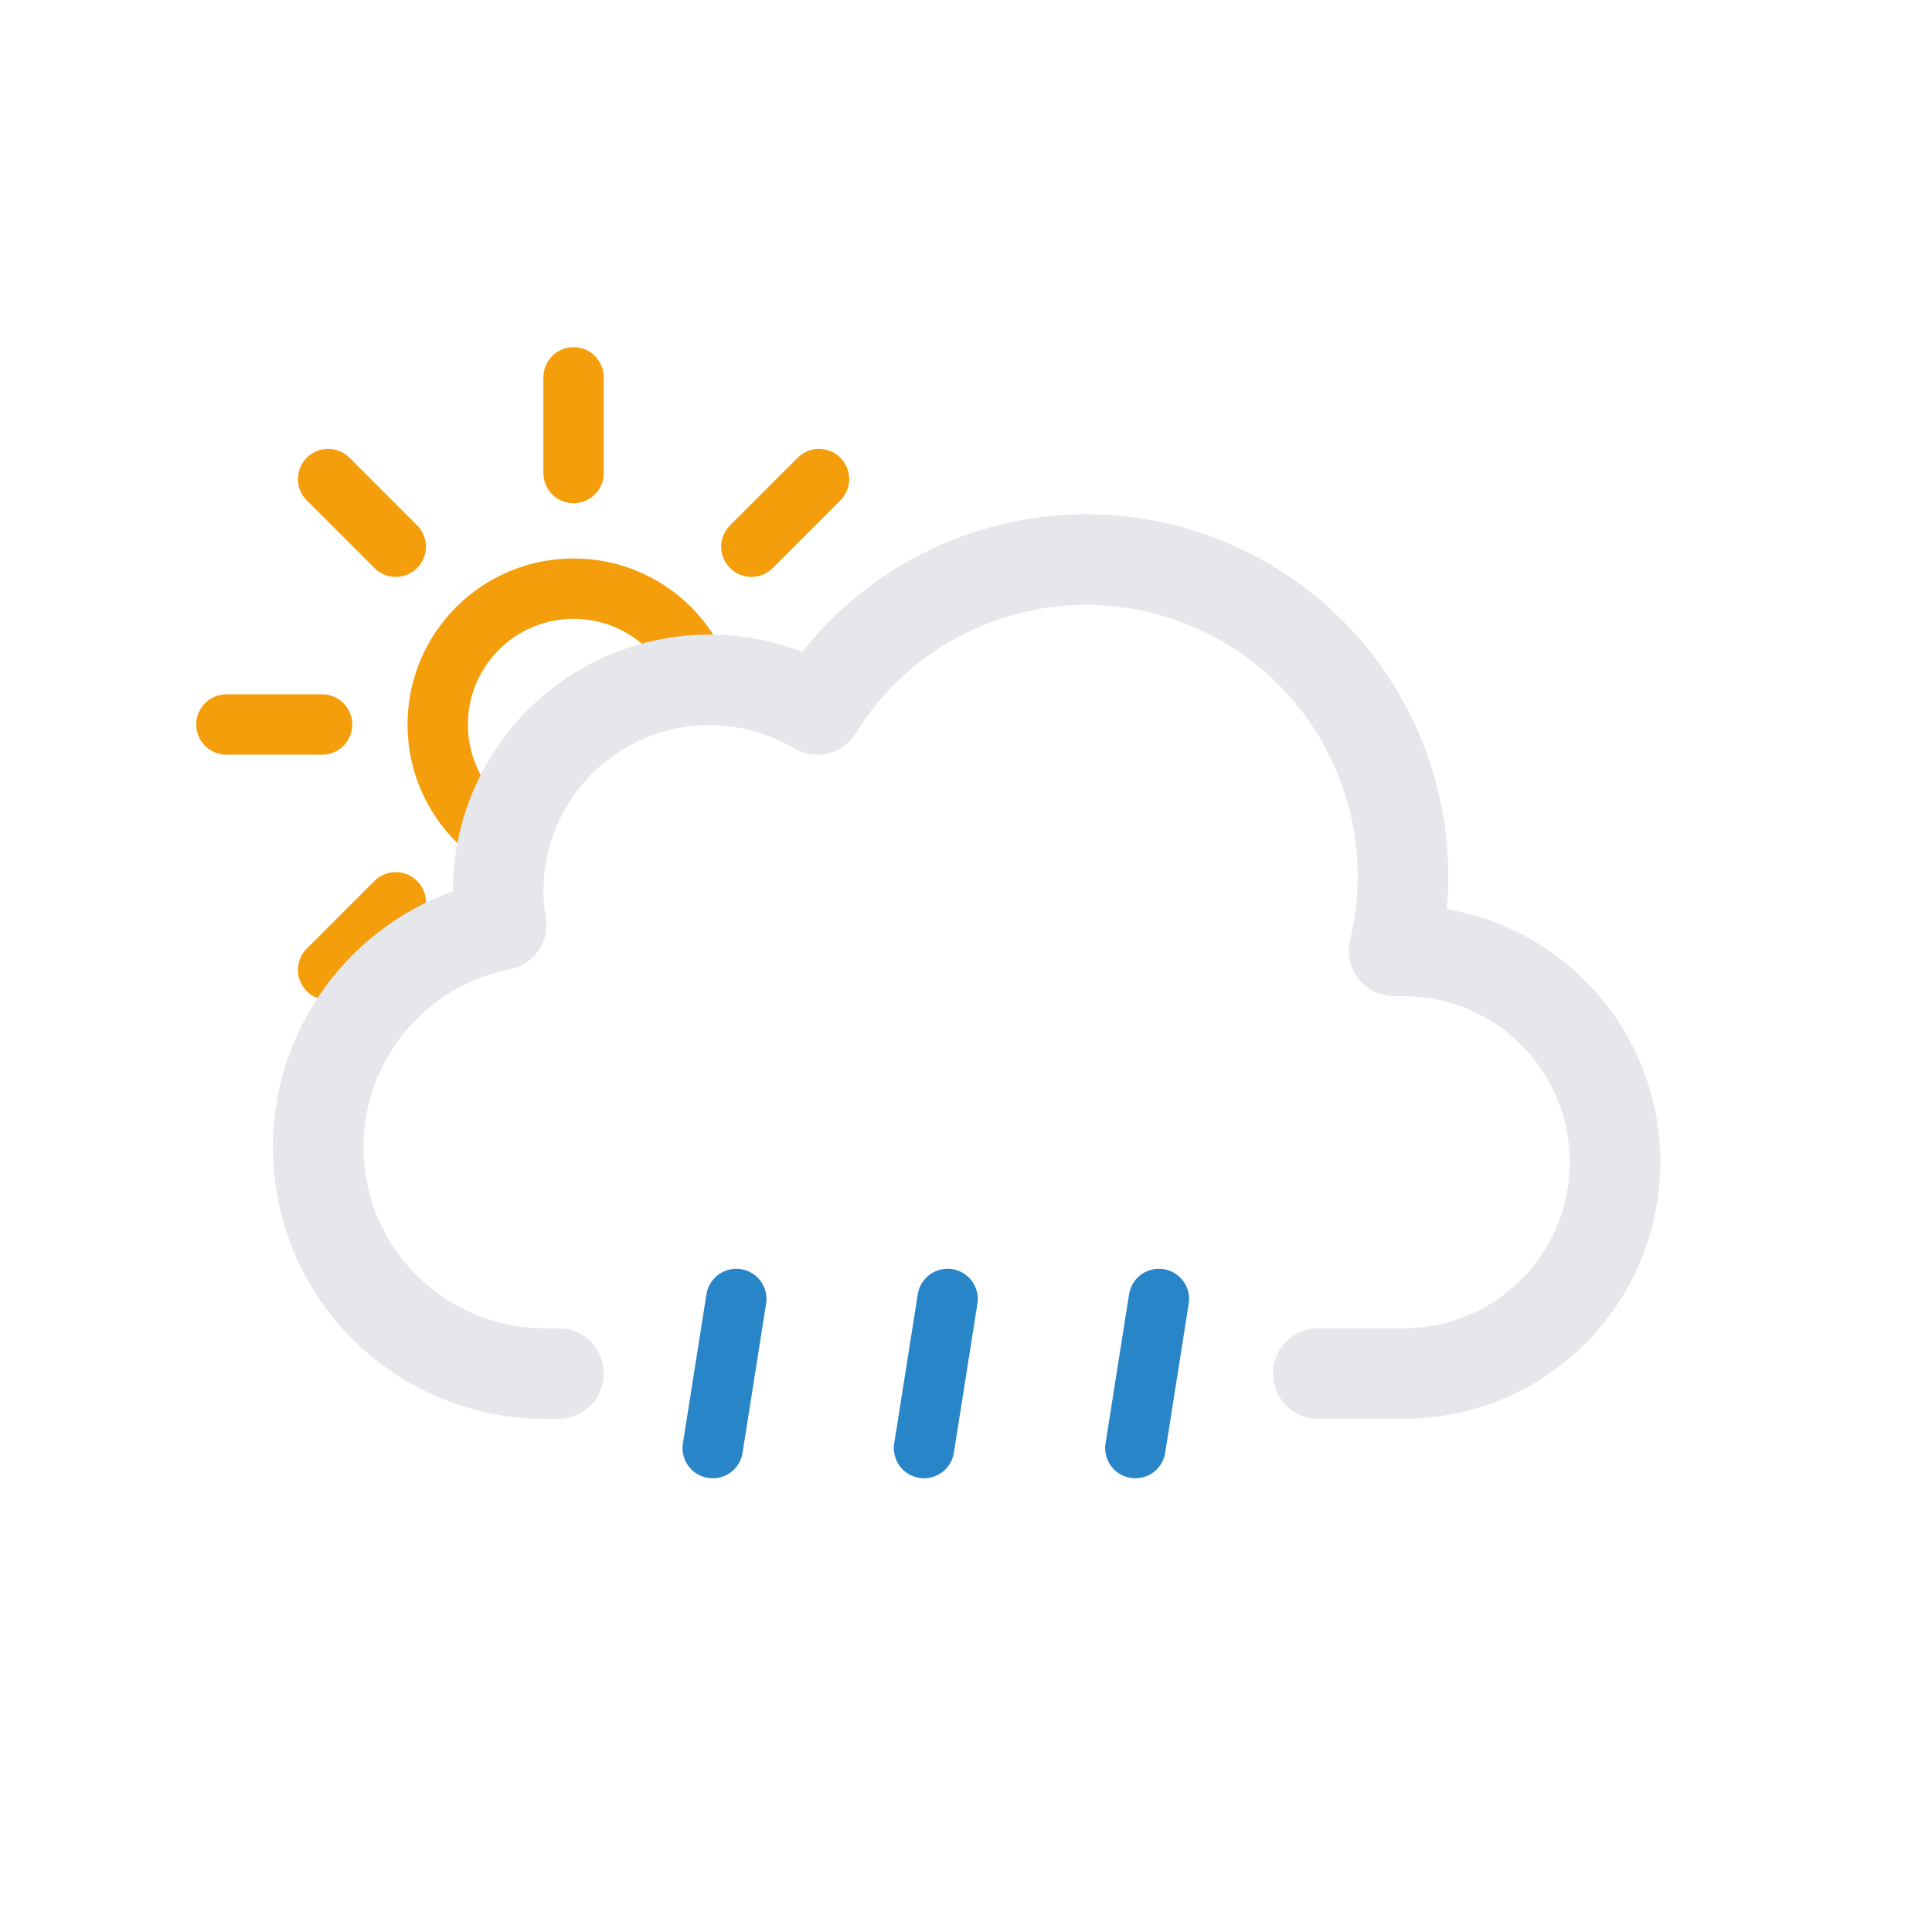
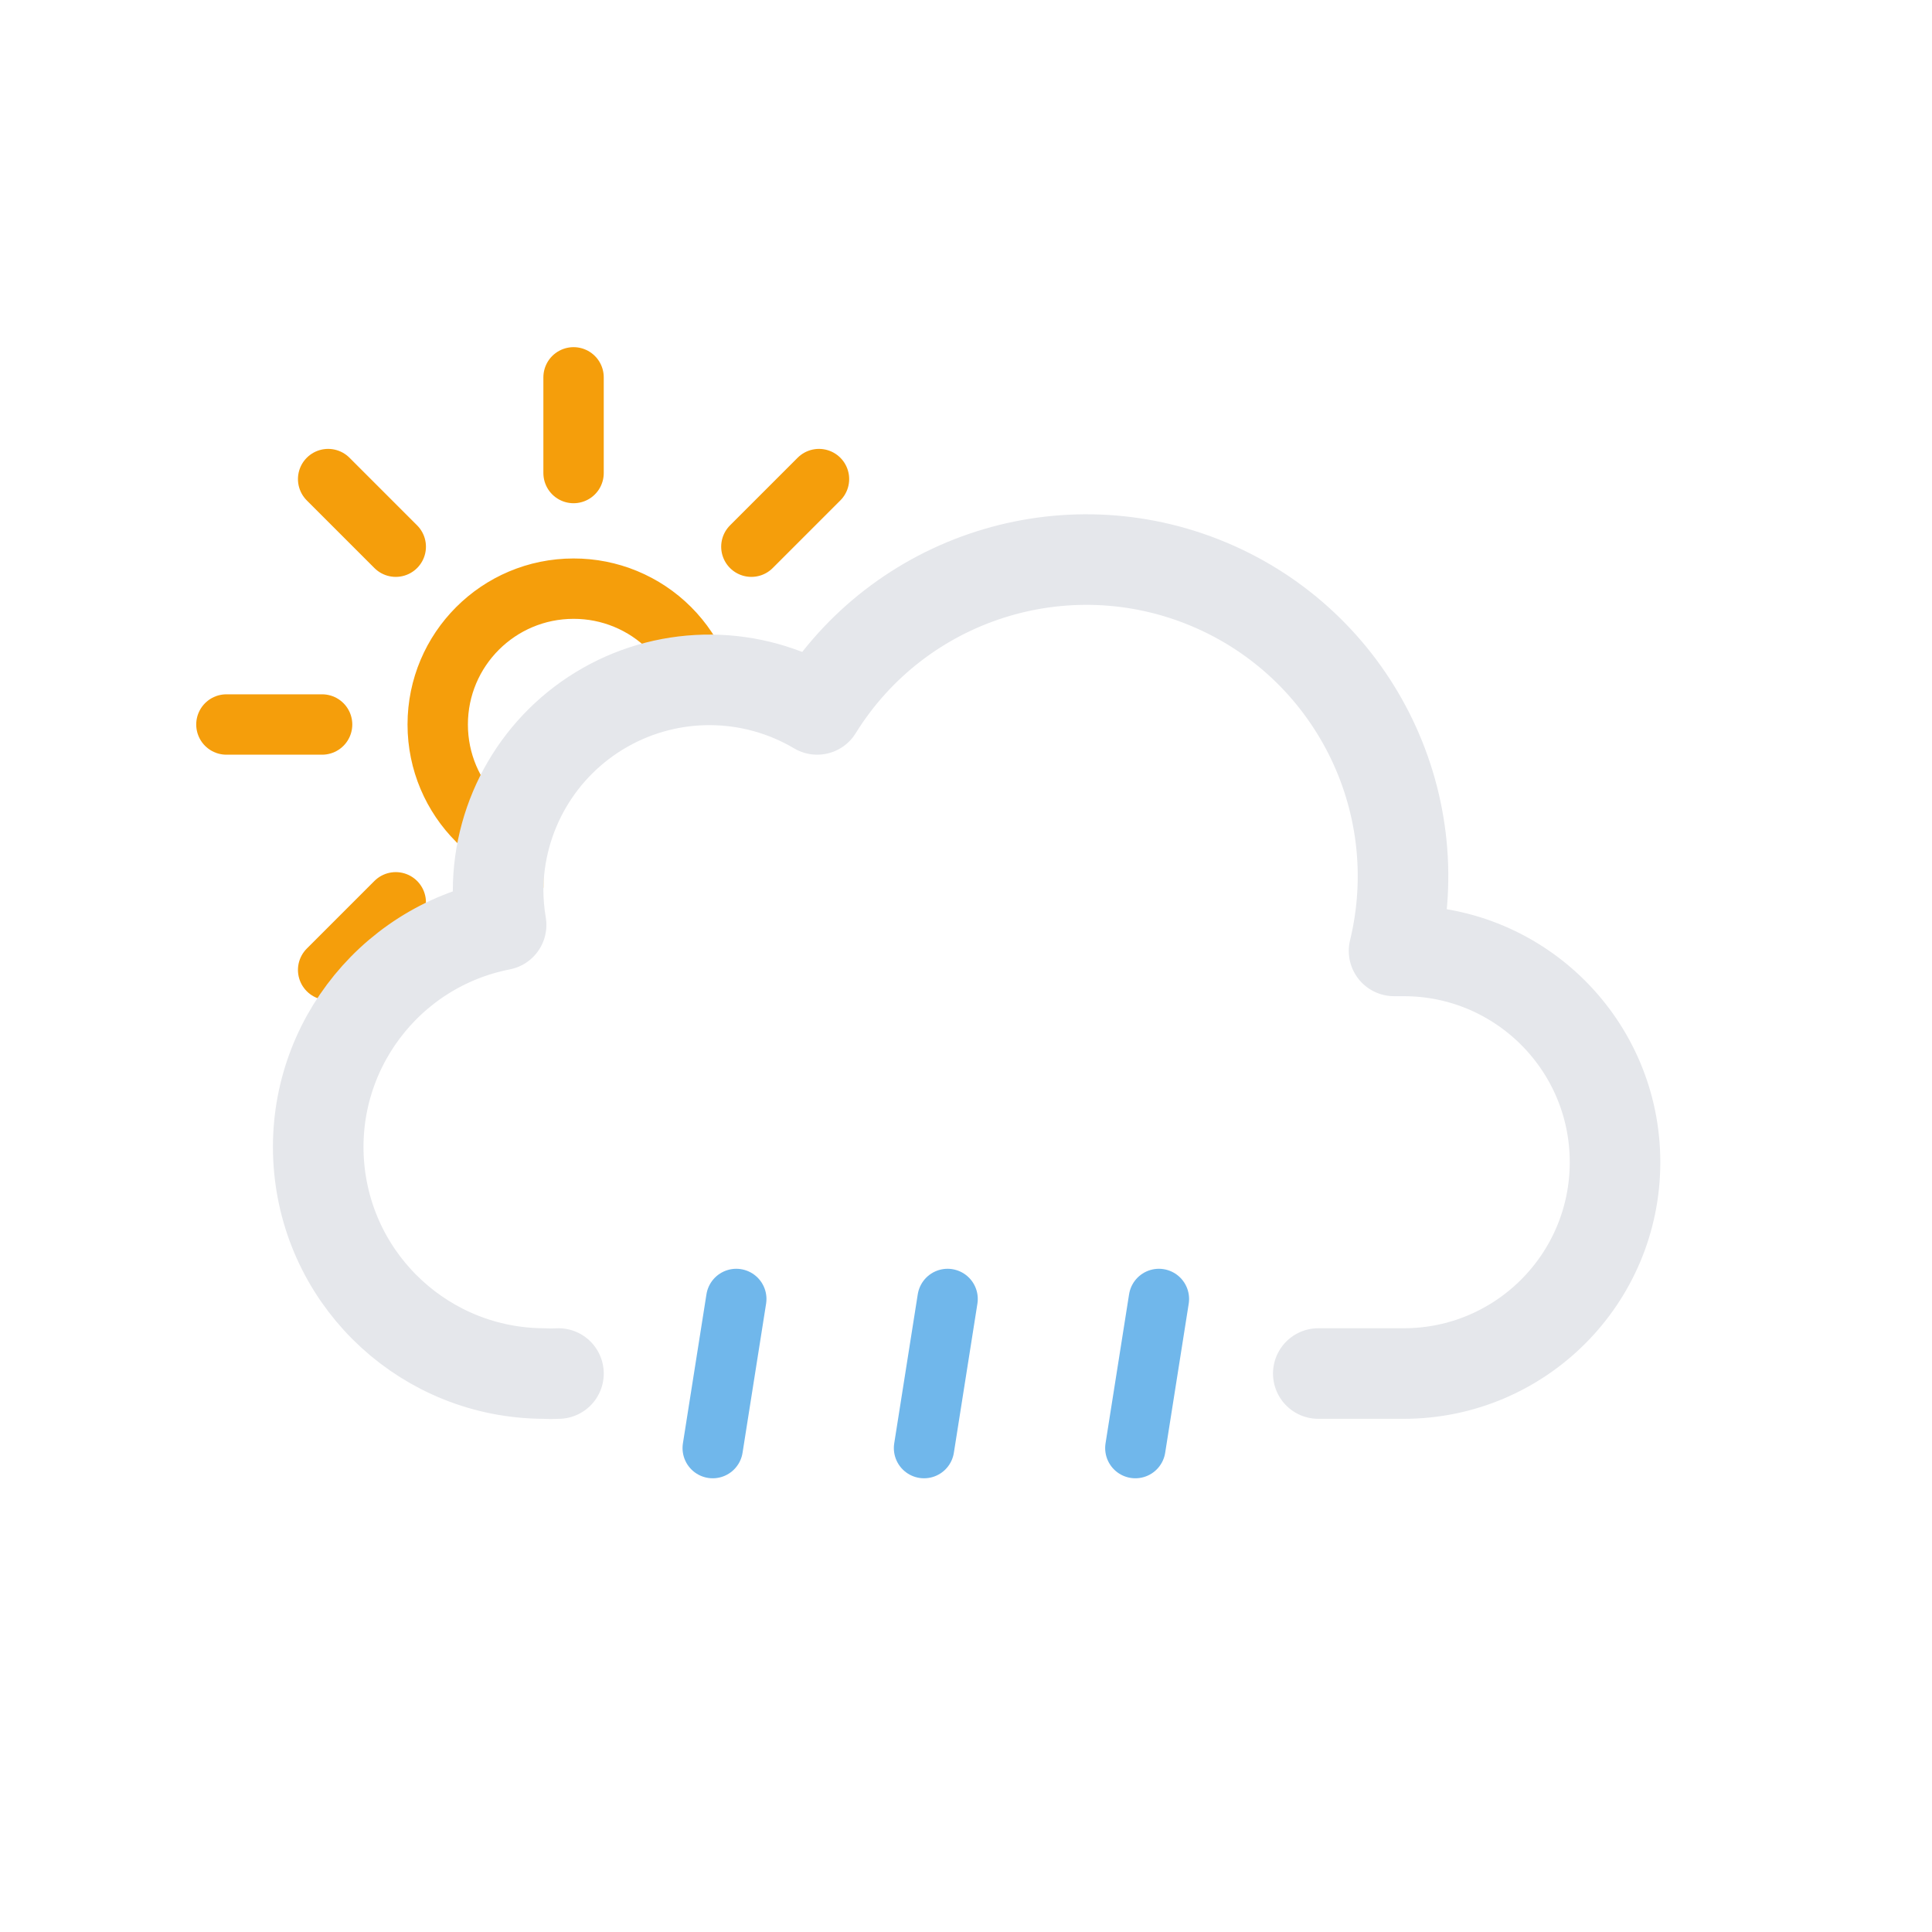
<svg xmlns="http://www.w3.org/2000/svg" viewBox="0 0 64 64">
  <defs>
    <clipPath id="a">
      <path fill="none" d="M12 35l-5.28-4.21-2-6 1-7 4-5 5-3h6l5 1 3 3L33 20l-6 4h-6l-3 3v4l-4 2-2 2z" />
    </clipPath>
  </defs>
  <g clip-path="url(#a)">
    <g>
      <path fill="none" stroke="#f59e0b" stroke-linecap="round" stroke-miterlimit="10" stroke-width="2" d="M23.5 24a4.5 4.5 0 11-4.5-4.5 4.49 4.49 0 014.5 4.5zM19 15.67V12.5m0 23v-3.17m5.89-14.22l2.24-2.24M10.87 32.13l2.24-2.24m0-11.78l-2.24-2.24m16.26 16.26l-2.24-2.24M7.5 24h3.17m19.83 0h-3.17" />
      <animateTransform attributeName="transform" dur="45s" from="0 19 24" repeatCount="indefinite" to="360 19 24" type="rotate" />
    </g>
  </g>
  <path fill="none" stroke="#e5e7eb" stroke-linecap="round" stroke-linejoin="round" stroke-width="3" d="M43.67 45.5h2.83a7 7 0 000-14h-.32a10.49 10.49 0 00-19.11-8 7 7 0 00-10.57 6 7.21 7.21 0 00.1 1.14A7.5 7.5 0 0018 45.5a4.19 4.19 0 00.5 0v0" />
  <g>
-     <path fill="none" stroke="#2885c7" stroke-linecap="round" stroke-miterlimit="10" stroke-width="2" d="M24.39 43.03l-.78 4.94" />
+     <path fill="none" stroke="#70b7eb" stroke-linecap="round" stroke-miterlimit="10" stroke-width="2" d="M24.39 43.03l-.78 4.94" />
    <animateTransform attributeName="transform" dur="0.7s" repeatCount="indefinite" type="translate" values="1 -5; -2 10" />
    <animate attributeName="opacity" dur="0.7s" repeatCount="indefinite" values="0;1;1;0" />
  </g>
  <g>
-     <path fill="none" stroke="#2885c7" stroke-linecap="round" stroke-miterlimit="10" stroke-width="2" d="M31.39 43.03l-.78 4.94" />
+     <path fill="none" stroke="#70b7eb" stroke-linecap="round" stroke-miterlimit="10" stroke-width="2" d="M31.39 43.03l-.78 4.94" />
    <animateTransform attributeName="transform" begin="-0.4s" dur="0.7s" repeatCount="indefinite" type="translate" values="1 -5; -2 10" />
    <animate attributeName="opacity" begin="-0.4s" dur="0.7s" repeatCount="indefinite" values="0;1;1;0" />
  </g>
  <g>
-     <path fill="none" stroke="#2885c7" stroke-linecap="round" stroke-miterlimit="10" stroke-width="2" d="M38.39 43.03l-.78 4.94" />
+     <path fill="none" stroke="#70b7eb" stroke-linecap="round" stroke-miterlimit="10" stroke-width="2" d="M38.39 43.03l-.78 4.94" />
    <animateTransform attributeName="transform" begin="-0.2s" dur="0.7s" repeatCount="indefinite" type="translate" values="1 -5; -2 10" />
    <animate attributeName="opacity" begin="-0.2s" dur="0.7s" repeatCount="indefinite" values="0;1;1;0" />
  </g>
</svg>
